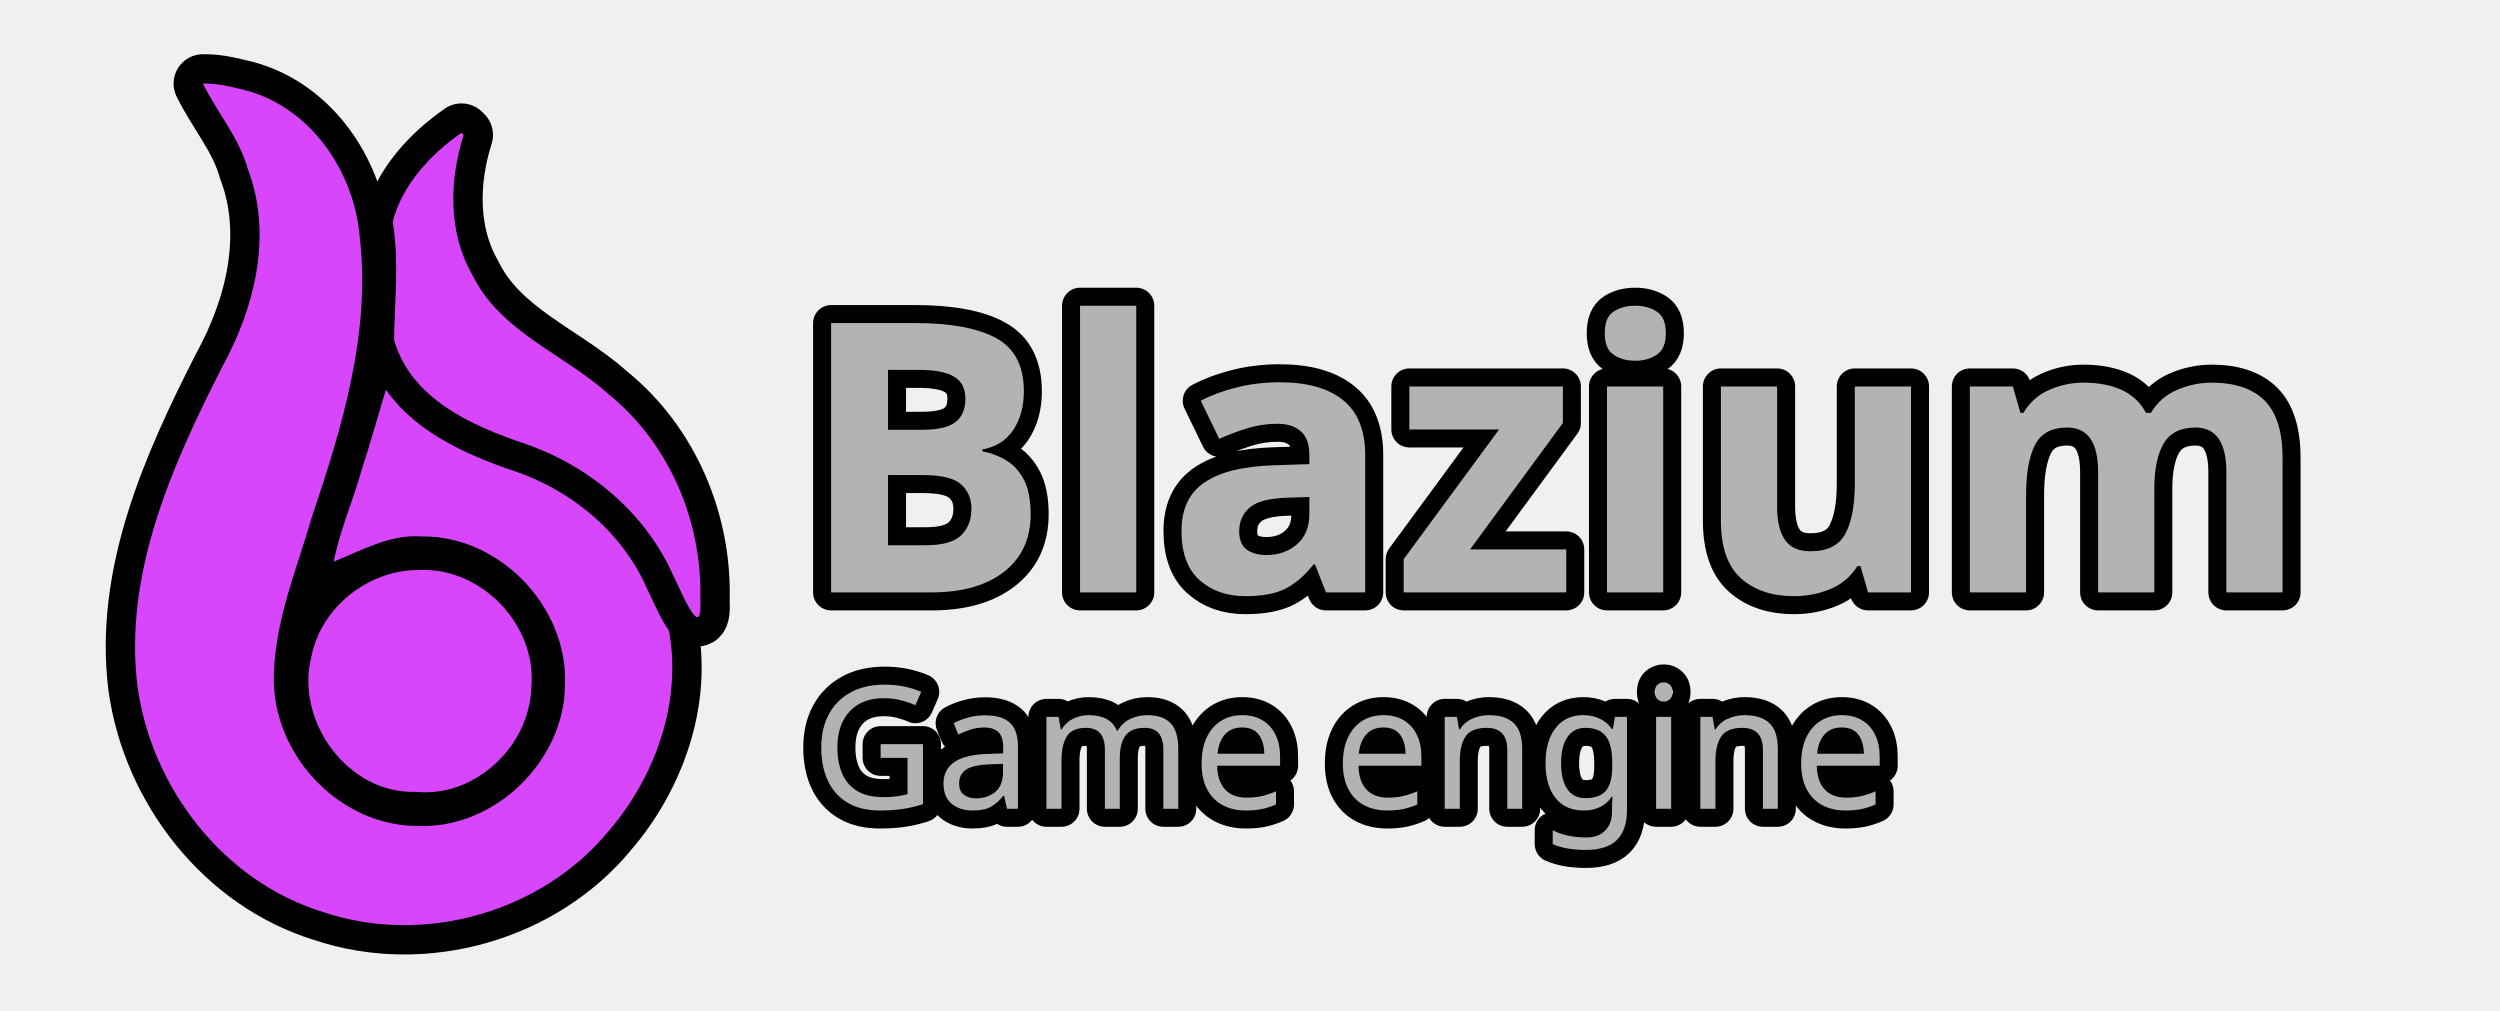
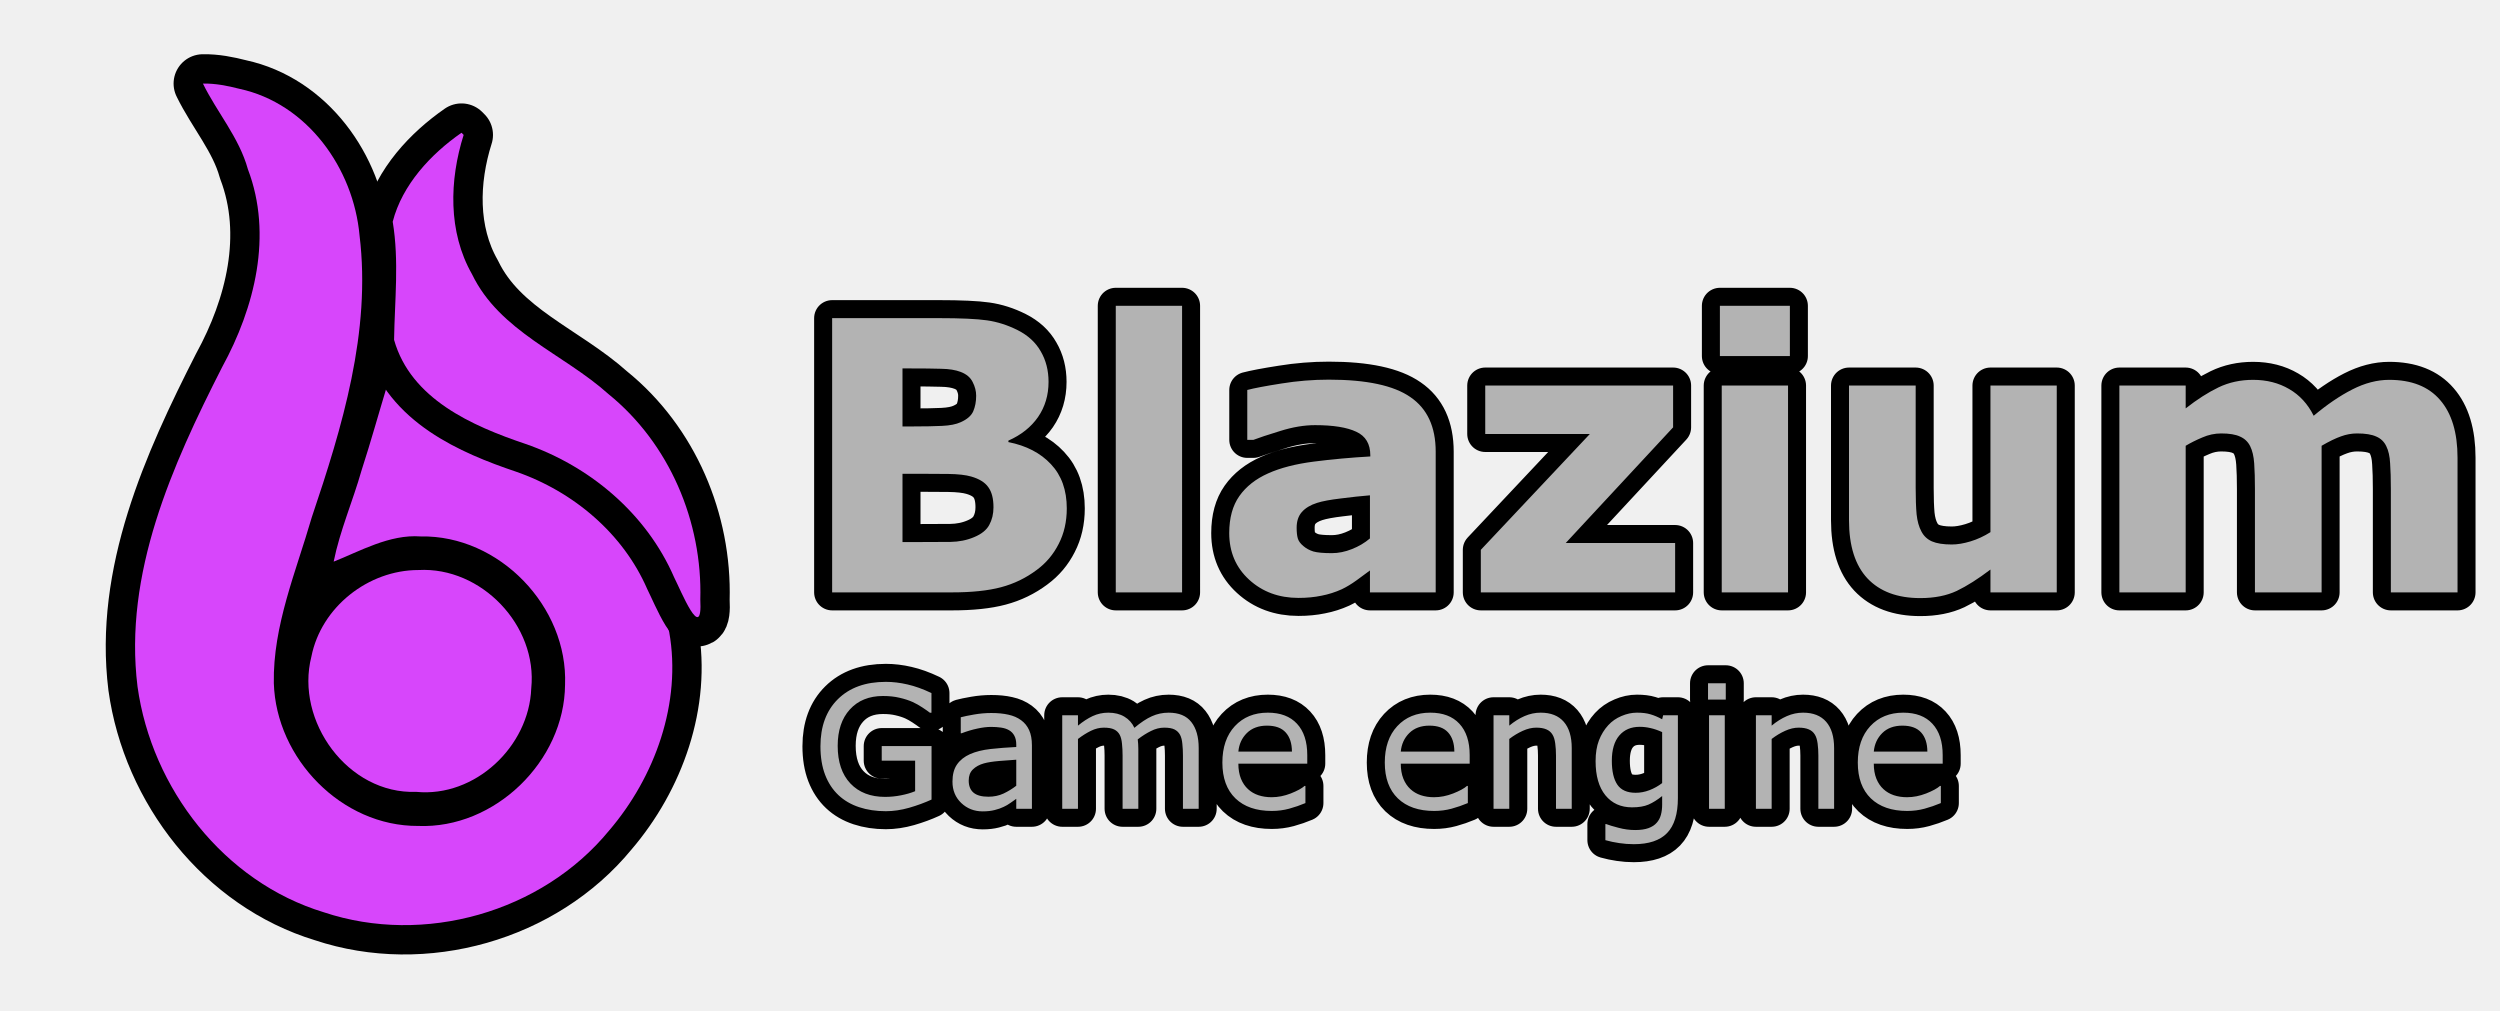
<svg xmlns="http://www.w3.org/2000/svg" xmlns:xlink="http://www.w3.org/1999/xlink" width="1024" height="414" version="1.1" id="svg15">
  <defs id="defs12">
    <linearGradient id="c">
      <stop offset=".045" stop-color="#7f24ce" id="stop1" />
      <stop offset=".468" stop-color="#b846e4" id="stop2" />
      <stop offset=".825" stop-color="#d055ee" id="stop3" />
      <stop offset="1" stop-color="#f87cfe" id="stop4" />
    </linearGradient>
    <linearGradient id="b">
      <stop offset=".045" stop-color="#7f24ce" id="stop5" />
      <stop offset=".478" stop-color="#b846e4" id="stop6" />
      <stop offset=".848" stop-color="#d055ee" id="stop7" />
      <stop offset="1" stop-color="#f87cfe" id="stop8" />
    </linearGradient>
    <linearGradient id="a">
      <stop offset=".045" stop-color="#7f24ce" id="stop9" />
      <stop offset=".468" stop-color="#b846e4" id="stop10" />
      <stop offset=".848" stop-color="#d055ee" id="stop11" />
      <stop offset="1" stop-color="#f87cfe" id="stop12" />
    </linearGradient>
    <linearGradient xlink:href="#a" id="g" x1="635.831" x2="721.822" y1="589.778" y2="368.408" gradientTransform="translate(-23.58 17.032)scale(.3755)" gradientUnits="userSpaceOnUse" />
    <linearGradient xlink:href="#b" id="f" x1="269.585" x2="488.27" y1="847.204" y2="393.079" gradientTransform="translate(-23.58 17.032)scale(.3755)" gradientUnits="userSpaceOnUse" />
    <linearGradient xlink:href="#c" id="d" x1="496.519" x2="635.831" y1="813.477" y2="589.778" gradientTransform="translate(-23.58 17.032)scale(.3755)" gradientUnits="userSpaceOnUse" />
  </defs>
  <path fill="url(#d)" stroke="#fff" stroke-linecap="round" stroke-linejoin="round" stroke-width="24.032" d="m 171.383,233.485 c 25.804,-1.42 48.862,22.764 46.218,48.475 -0.887,23.806 -23.009,44.734 -47.117,42.387 -28.001,1.028 -49.673,-29.016 -42.942,-55.389 4,-20.293 23.305,-35.468 43.84,-35.474 z" paint-order="markers stroke fill" style="mix-blend-mode:normal;stroke:#000000;fill:#d746fb;fill-opacity:1" id="path12" />
  <path fill="url(#f)" stroke="#fff" stroke-linecap="round" stroke-linejoin="round" stroke-width="24.032" d="m 83.117,34.229 c 5.64,11.591 14.848,22.131 18.413,35.067 10.281,26.95 2.82,56.663 -10.558,81.098 -20.491,40.237 -40.378,84.604 -34.646,130.82 5.79,41.75 35.465,80.06 76.31,92.455 41,13.686 89.303,0.054 116.792,-33.404 18.862,-21.989 29.846,-52.452 24.677,-81.403 -7.864,-32.19 -32.948,-58.979 -64.674,-68.674 -19.224,-6.423 -38.176,-16.029 -50.849,-32.3 -3.153,10.351 -6.735,23.249 -10.496,34.802 -3.55,12.511 -8.861,24.653 -11.42,37.359 10.527,-4.14 22.878,-11.287 35.646,-10.322 32.138,-0.623 60.402,28.735 59.133,60.77 -0.259,31.284 -28.775,59.065 -60.204,57.811 -31.309,0.142 -58.144,-27.571 -59.081,-58.49 -0.429,-23.462 9.107,-45.683 15.538,-67.909 12.45,-36.9 24.386,-76.078 19.574,-115.44 C 144.821,69.001 125.865,42.37 98.079,36.381 93.196,35.123 88.182,34.131 83.117,34.229 Z" paint-order="markers stroke fill" style="mix-blend-mode:normal;stroke:#000000;fill:#d746fb;fill-opacity:1" id="path13" />
  <path fill="url(#g)" stroke="#fff" stroke-linecap="round" stroke-linejoin="round" stroke-width="24.032" d="m 189.029,54.376 c -12.594,8.747 -24.293,21.347 -28.176,36.441 2.671,16.027 0.802,32.396 0.56,48.396 6.855,24.185 31.904,35.215 53.723,42.575 26.602,9.179 49.674,28.651 60.99,54.695 2.64,5.145 11.718,27.604 10.722,9.111 0.905,-31.9 -12.663,-63.969 -37.636,-84.196 -18.439,-16.556 -44.487,-25.509 -55.88,-49.096 -9.866,-17.307 -9.282,-38.517 -3.42,-57.042 l -0.442,-0.442 z" paint-order="markers stroke fill" style="mix-blend-mode:normal;stroke:#000000;fill:#d746fb;fill-opacity:1" id="path14" />
  <g fill="#414042" stroke="#fff" stroke-linejoin="round" stroke-width="14" font-family="'Inter Alia'" paint-order="stroke fill markers" id="g15" style="stroke:#000000;fill:#b3b3b3">
-     <text xml:space="preserve" x="413.602" y="245.49" font-size="12" font-weight="700" style="-inkscape-font-specification:'Inter Alia, Bold';font-variant-ligatures:normal;font-variant-caps:normal;font-variant-numeric:normal;font-variant-east-asian:normal;text-align:start;stroke:#000000;fill:#b3b3b3" transform="translate(-109.188 -15.965)scale(1.05342)" id="text14">
-       <tspan x="413.602" y="245.49" font-size="146.667" style="-inkscape-font-specification:'Inter Alia, Bold';font-variant-ligatures:normal;font-variant-caps:normal;font-variant-numeric:normal;font-variant-east-asian:normal;stroke:#000000;fill:#b3b3b3" id="tspan14">Blazium</tspan>
-     </text>
-     <text xml:space="preserve" x="418.92" y="329.631" font-size="80" font-weight="500" style="-inkscape-font-specification:'Inter Alia, Medium';font-variant-ligatures:normal;font-variant-caps:normal;font-variant-numeric:normal;font-variant-east-asian:normal;text-align:start;stroke:#000000;fill:#b3b3b3" transform="translate(-109.188 -15.965)scale(1.05342)" id="text15">
-       <tspan x="418.92" y="329.631" font-size="66.667" font-weight="400" style="-inkscape-font-specification:'Inter Alia, Normal';font-variant-ligatures:normal;font-variant-caps:normal;font-variant-numeric:normal;font-variant-east-asian:normal;stroke:#000000;fill:#b3b3b3" id="tspan15">Game engine</tspan>
-     </text>
+     <path style="font-weight:700;font-size:146.667px;-inkscape-font-specification:'Inter Alia, Bold'" d="m 518.446,212.834 q 0,7.734 -3.151,13.822 -3.079,6.087 -8.522,10.098 -6.302,4.727 -13.893,6.732 -7.52,2.005 -19.121,2.005 H 427.209 V 138.856 h 41.393 q 12.891,0 18.835,0.859 6.016,0.859 11.888,3.796 6.087,3.079 9.023,8.307 3.008,5.156 3.008,11.816 0,7.734 -4.082,13.678 -4.082,5.872 -11.53,9.167 v 0.573 q 10.456,2.077 16.543,8.594 6.159,6.517 6.159,17.188 z m -35.234,-43.828 q 0,-2.65 -1.361,-5.299 -1.289,-2.65 -4.655,-3.939 -3.008,-1.146 -7.52,-1.217 -4.44,-0.143 -12.533,-0.143 h -2.578 v 22.559 h 4.297 q 6.517,0 11.1,-0.215 4.583,-0.215 7.233,-1.432 3.724,-1.647 4.87,-4.225 1.146,-2.65 1.146,-6.087 z m 6.732,43.399 q 0,-5.085 -2.005,-7.806 -1.934,-2.793 -6.66,-4.154 -3.223,-0.931 -8.88,-1.003 -5.658,-0.072 -11.816,-0.072 h -6.016 v 26.569 h 2.005 q 11.602,0 16.615,-0.072 5.013,-0.072 9.238,-1.862 4.297,-1.79 5.872,-4.727 1.647,-3.008 1.647,-6.875 z m 73.334,33.086 H 537.496 V 134.057 h 25.781 z m 73.047,-20.983 v -16.758 q -5.228,0.43 -11.315,1.217 -6.087,0.716 -9.238,1.719 -3.867,1.217 -5.944,3.581 -2.005,2.292 -2.005,6.087 0,2.507 0.43,4.082 0.43,1.576 2.148,3.008 1.647,1.432 3.939,2.148 2.292,0.645 7.161,0.645 3.867,0 7.806,-1.576 4.01,-1.576 7.018,-4.154 z m 0,12.461 q -2.077,1.576 -5.156,3.796 -3.079,2.22 -5.801,3.509 -3.796,1.719 -7.878,2.507 -4.082,0.859 -8.952,0.859 -11.458,0 -19.193,-7.09 -7.734,-7.09 -7.734,-18.119 0,-8.809 3.939,-14.395 3.939,-5.586 11.172,-8.809 7.161,-3.223 17.76,-4.583 10.599,-1.361 21.986,-2.005 v -0.43 q 0,-6.66 -5.443,-9.167 -5.443,-2.578 -16.042,-2.578 -6.374,0 -13.607,2.292 -7.233,2.22 -10.384,3.438 h -2.363 V 166.785 q 4.082,-1.074 13.249,-2.507 9.238,-1.504 18.477,-1.504 21.986,0 31.725,6.803 9.811,6.732 9.811,21.198 v 54.714 h -25.566 z m 118.666,8.522 H 679.436 V 228.947 l 42.396,-45.046 h -40.677 v -18.835 h 73.047 v 16.257 l -41.751,44.974 h 42.539 z m 43.9,0 h -25.781 v -80.423 h 25.781 z m 0.716,-91.882 h -27.214 v -19.551 h 27.214 z m 103.77,91.882 h -25.781 v -8.88 q -7.161,5.443 -13.105,8.307 -5.944,2.793 -14.18,2.793 -13.32,0 -20.553,-7.663 -7.161,-7.663 -7.161,-22.63 v -52.35 h 25.925 v 39.889 q 0,6.087 0.358,10.169 0.43,4.01 1.862,6.66 1.361,2.65 4.082,3.867 2.793,1.217 7.734,1.217 3.294,0 7.305,-1.217 4.01,-1.217 7.734,-3.581 v -57.005 h 25.781 z m 102.982,-57.005 v 57.005 h -25.925 v -40.176 q 0,-5.872 -0.286,-9.954 -0.286,-4.154 -1.576,-6.732 -1.289,-2.578 -3.939,-3.724 -2.578,-1.217 -7.305,-1.217 -3.796,0 -7.376,1.576 -3.581,1.504 -6.445,3.223 v 57.005 h -25.781 v -80.423 h 25.781 v 8.88 q 6.66,-5.228 12.747,-8.164 6.087,-2.936 13.464,-2.936 7.949,0 14.036,3.581 6.087,3.509 9.525,10.384 7.734,-6.517 15.039,-10.241 7.305,-3.724 14.323,-3.724 13.034,0 19.766,7.806 6.803,7.806 6.803,22.487 v 52.35 h -25.925 v -40.176 q 0,-5.944 -0.286,-10.026 -0.215,-4.082 -1.504,-6.66 -1.218,-2.578 -3.867,-3.724 -2.65,-1.217 -7.448,-1.217 -3.223,0 -6.302,1.146 -3.079,1.074 -7.519,3.652 z" id="text14" transform="translate(-109.188 -15.965)scale(1.05342)" aria-label="Blazium" />
+     <path style="font-size:66.667px;-inkscape-font-specification:'Inter Alia, Normal'" d="m 465.86,326.05 q -3.971,1.823 -8.691,3.19 -4.688,1.335 -9.082,1.335 -5.664,0 -10.384,-1.563 -4.72,-1.563 -8.04,-4.688 -3.353,-3.158 -5.176,-7.878 -1.823,-4.753 -1.823,-11.1 0,-11.621 6.771,-18.327 6.803,-6.738 18.652,-6.738 4.134,0 8.431,1.009 4.329,0.977 9.31,3.353 v 7.65 h -0.586 q -1.009,-0.781 -2.93,-2.051 -1.921,-1.27 -3.776,-2.116 -2.246,-1.009 -5.111,-1.66 -2.832,-0.684 -6.445,-0.684 -8.138,0 -12.891,5.241 -4.72,5.208 -4.72,14.128 0,9.408 4.948,14.649 4.948,5.208 13.477,5.208 3.125,0 6.217,-0.618 3.125,-0.618 5.469,-1.595 v -11.882 h -12.988 v -5.664 h 19.369 z m 39.03,3.581 h -6.087 v -3.874 q -0.814,0.553 -2.214,1.563 -1.367,0.977 -2.669,1.563 -1.53,0.749 -3.516,1.237 -1.986,0.521 -4.655,0.521 -4.915,0 -8.333,-3.255 -3.418,-3.255 -3.418,-8.301 0,-4.134 1.758,-6.673 1.79,-2.572 5.078,-4.036 3.32,-1.465 7.975,-1.986 4.655,-0.521 9.994,-0.781 v -0.944 q 0,-2.083 -0.749,-3.451 -0.716,-1.367 -2.083,-2.148 -1.302,-0.749 -3.125,-1.009 -1.823,-0.26 -3.809,-0.26 -2.409,0 -5.371,0.651 -2.962,0.618 -6.12,1.823 h -0.326 v -6.217 q 1.79,-0.488 5.176,-1.074 3.385,-0.586 6.673,-0.586 3.841,0 6.673,0.651 2.865,0.618 4.948,2.148 2.051,1.497 3.125,3.874 1.074,2.376 1.074,5.892 z m -6.087,-8.952 V 310.555 q -2.799,0.163 -6.608,0.488 -3.776,0.326 -5.99,0.944 -2.637,0.749 -4.264,2.344 -1.628,1.562 -1.628,4.329 0,3.125 1.888,4.72 1.888,1.563 5.762,1.563 3.223,0 5.892,-1.237 2.669,-1.27 4.948,-3.027 z m 70.931,8.952 h -6.12 v -20.703 q 0,-2.344 -0.228,-4.525 -0.195,-2.181 -0.879,-3.483 -0.749,-1.4 -2.148,-2.116 -1.4,-0.716 -4.036,-0.716 -2.572,0 -5.143,1.302 -2.572,1.27 -5.143,3.255 0.098,0.749 0.163,1.758 0.065,0.977 0.065,1.953 v 23.275 h -6.12 v -20.703 q 0,-2.409 -0.228,-4.557 -0.195,-2.181 -0.879,-3.483 -0.749,-1.4 -2.148,-2.083 -1.4,-0.716 -4.036,-0.716 -2.507,0 -5.046,1.237 -2.507,1.237 -5.013,3.158 v 27.149 h -6.12 v -36.361 h 6.12 v 4.036 q 2.865,-2.376 5.697,-3.711 2.865,-1.335 6.087,-1.335 3.711,0 6.283,1.563 2.604,1.563 3.874,4.329 3.711,-3.125 6.771,-4.492 3.06,-1.4 6.543,-1.4 5.99,0 8.822,3.646 2.865,3.613 2.865,10.124 z m 42.22,-17.546 h -26.791 q 0,3.353 1.009,5.859 1.009,2.474 2.767,4.069 1.693,1.562 4.004,2.344 2.344,0.781 5.143,0.781 3.711,0 7.454,-1.465 3.776,-1.497 5.371,-2.93 h 0.326 v 6.673 q -3.092,1.302 -6.315,2.181 -3.223,0.879 -6.771,0.879 -9.05,0 -14.128,-4.883 -5.078,-4.915 -5.078,-13.932 0,-8.919 4.85,-14.16 4.883,-5.241 12.826,-5.241 7.357,0 11.328,4.297 4.004,4.297 4.004,12.207 z m -5.957,-4.688 q -0.033,-4.818 -2.441,-7.454 -2.376,-2.637 -7.259,-2.637 -4.915,0 -7.845,2.897 -2.897,2.897 -3.288,7.194 z m 69.108,4.688 h -26.791 q 0,3.353 1.009,5.859 1.009,2.474 2.767,4.069 1.693,1.562 4.004,2.344 2.344,0.781 5.143,0.781 3.711,0 7.454,-1.465 3.776,-1.497 5.371,-2.93 h 0.326 v 6.673 q -3.092,1.302 -6.315,2.181 -3.223,0.879 -6.771,0.879 -9.05,0 -14.128,-4.883 -5.078,-4.915 -5.078,-13.932 0,-8.919 4.85,-14.16 4.883,-5.241 12.826,-5.241 7.357,0 11.328,4.297 4.004,4.297 4.004,12.207 z m -5.957,-4.688 q -0.033,-4.818 -2.441,-7.454 -2.376,-2.637 -7.259,-2.637 -4.915,0 -7.845,2.897 -2.897,2.897 -3.288,7.194 z m 45.638,22.233 h -6.12 v -20.703 q 0,-2.507 -0.293,-4.688 -0.293,-2.214 -1.074,-3.451 -0.814,-1.367 -2.344,-2.018 -1.53,-0.684 -3.971,-0.684 -2.507,0 -5.241,1.237 -2.734,1.237 -5.241,3.158 v 27.149 h -6.12 v -36.361 h 6.12 v 4.036 q 2.865,-2.376 5.925,-3.711 3.06,-1.335 6.283,-1.335 5.892,0 8.984,3.548 3.092,3.548 3.092,10.221 z m 41.276,-4.134 q 0,9.245 -4.199,13.574 -4.199,4.329 -12.923,4.329 -2.897,0 -5.664,-0.423 -2.734,-0.391 -5.404,-1.139 v -6.25 h 0.326 q 1.497,0.586 4.753,1.432 3.255,0.879 6.51,0.879 3.125,0 5.176,-0.749 2.051,-0.749 3.19,-2.083 1.139,-1.27 1.628,-3.06 0.488,-1.79 0.488,-4.004 v -3.32 q -2.767,2.214 -5.306,3.32 -2.507,1.074 -6.413,1.074 -6.51,0 -10.352,-4.688 -3.809,-4.72 -3.809,-13.281 0,-4.688 1.302,-8.073 1.335,-3.418 3.613,-5.892 2.116,-2.311 5.143,-3.581 3.027,-1.302 6.022,-1.302 3.158,0 5.273,0.651 2.148,0.618 4.525,1.921 l 0.391,-1.563 h 5.729 z m -6.12,-5.859 v -19.824 q -2.441,-1.107 -4.557,-1.562 -2.083,-0.488 -4.167,-0.488 -5.046,0 -7.943,3.385 -2.897,3.385 -2.897,9.831 0,6.12 2.148,9.277 2.148,3.158 7.129,3.158 2.669,0 5.339,-1.009 2.702,-1.042 4.948,-2.767 z m 24.74,-32.455 h -6.901 v -6.348 h 6.901 z m -0.391,42.448 h -6.12 v -36.361 h 6.12 z m 42.513,0 h -6.12 v -20.703 q 0,-2.507 -0.293,-4.688 -0.293,-2.214 -1.074,-3.451 -0.814,-1.367 -2.344,-2.018 -1.53,-0.684 -3.971,-0.684 -2.507,0 -5.241,1.237 -2.734,1.237 -5.241,3.158 v 27.149 h -6.12 v -36.361 h 6.12 v 4.036 q 2.865,-2.376 5.925,-3.711 3.06,-1.335 6.283,-1.335 5.892,0 8.984,3.548 3.092,3.548 3.092,10.221 z m 42.22,-17.546 h -26.791 q 0,3.353 1.009,5.859 1.009,2.474 2.767,4.069 1.693,1.562 4.004,2.344 2.344,0.781 5.143,0.781 3.711,0 7.454,-1.465 3.776,-1.497 5.371,-2.93 h 0.326 v 6.673 q -3.092,1.302 -6.315,2.181 -3.223,0.879 -6.771,0.879 -9.05,0 -14.128,-4.883 -5.078,-4.915 -5.078,-13.932 0,-8.919 4.85,-14.16 4.883,-5.241 12.826,-5.241 7.357,0 11.328,4.297 4.004,4.297 4.004,12.207 z m -5.957,-4.688 q -0.033,-4.818 -2.441,-7.454 -2.376,-2.637 -7.259,-2.637 -4.915,0 -7.845,2.897 -2.897,2.897 -3.288,7.194 z" id="text15" transform="translate(-109.188 -15.965)scale(1.05342)" aria-label="Game engine" />
  </g>
-   <g id="layer1" />
</svg>
